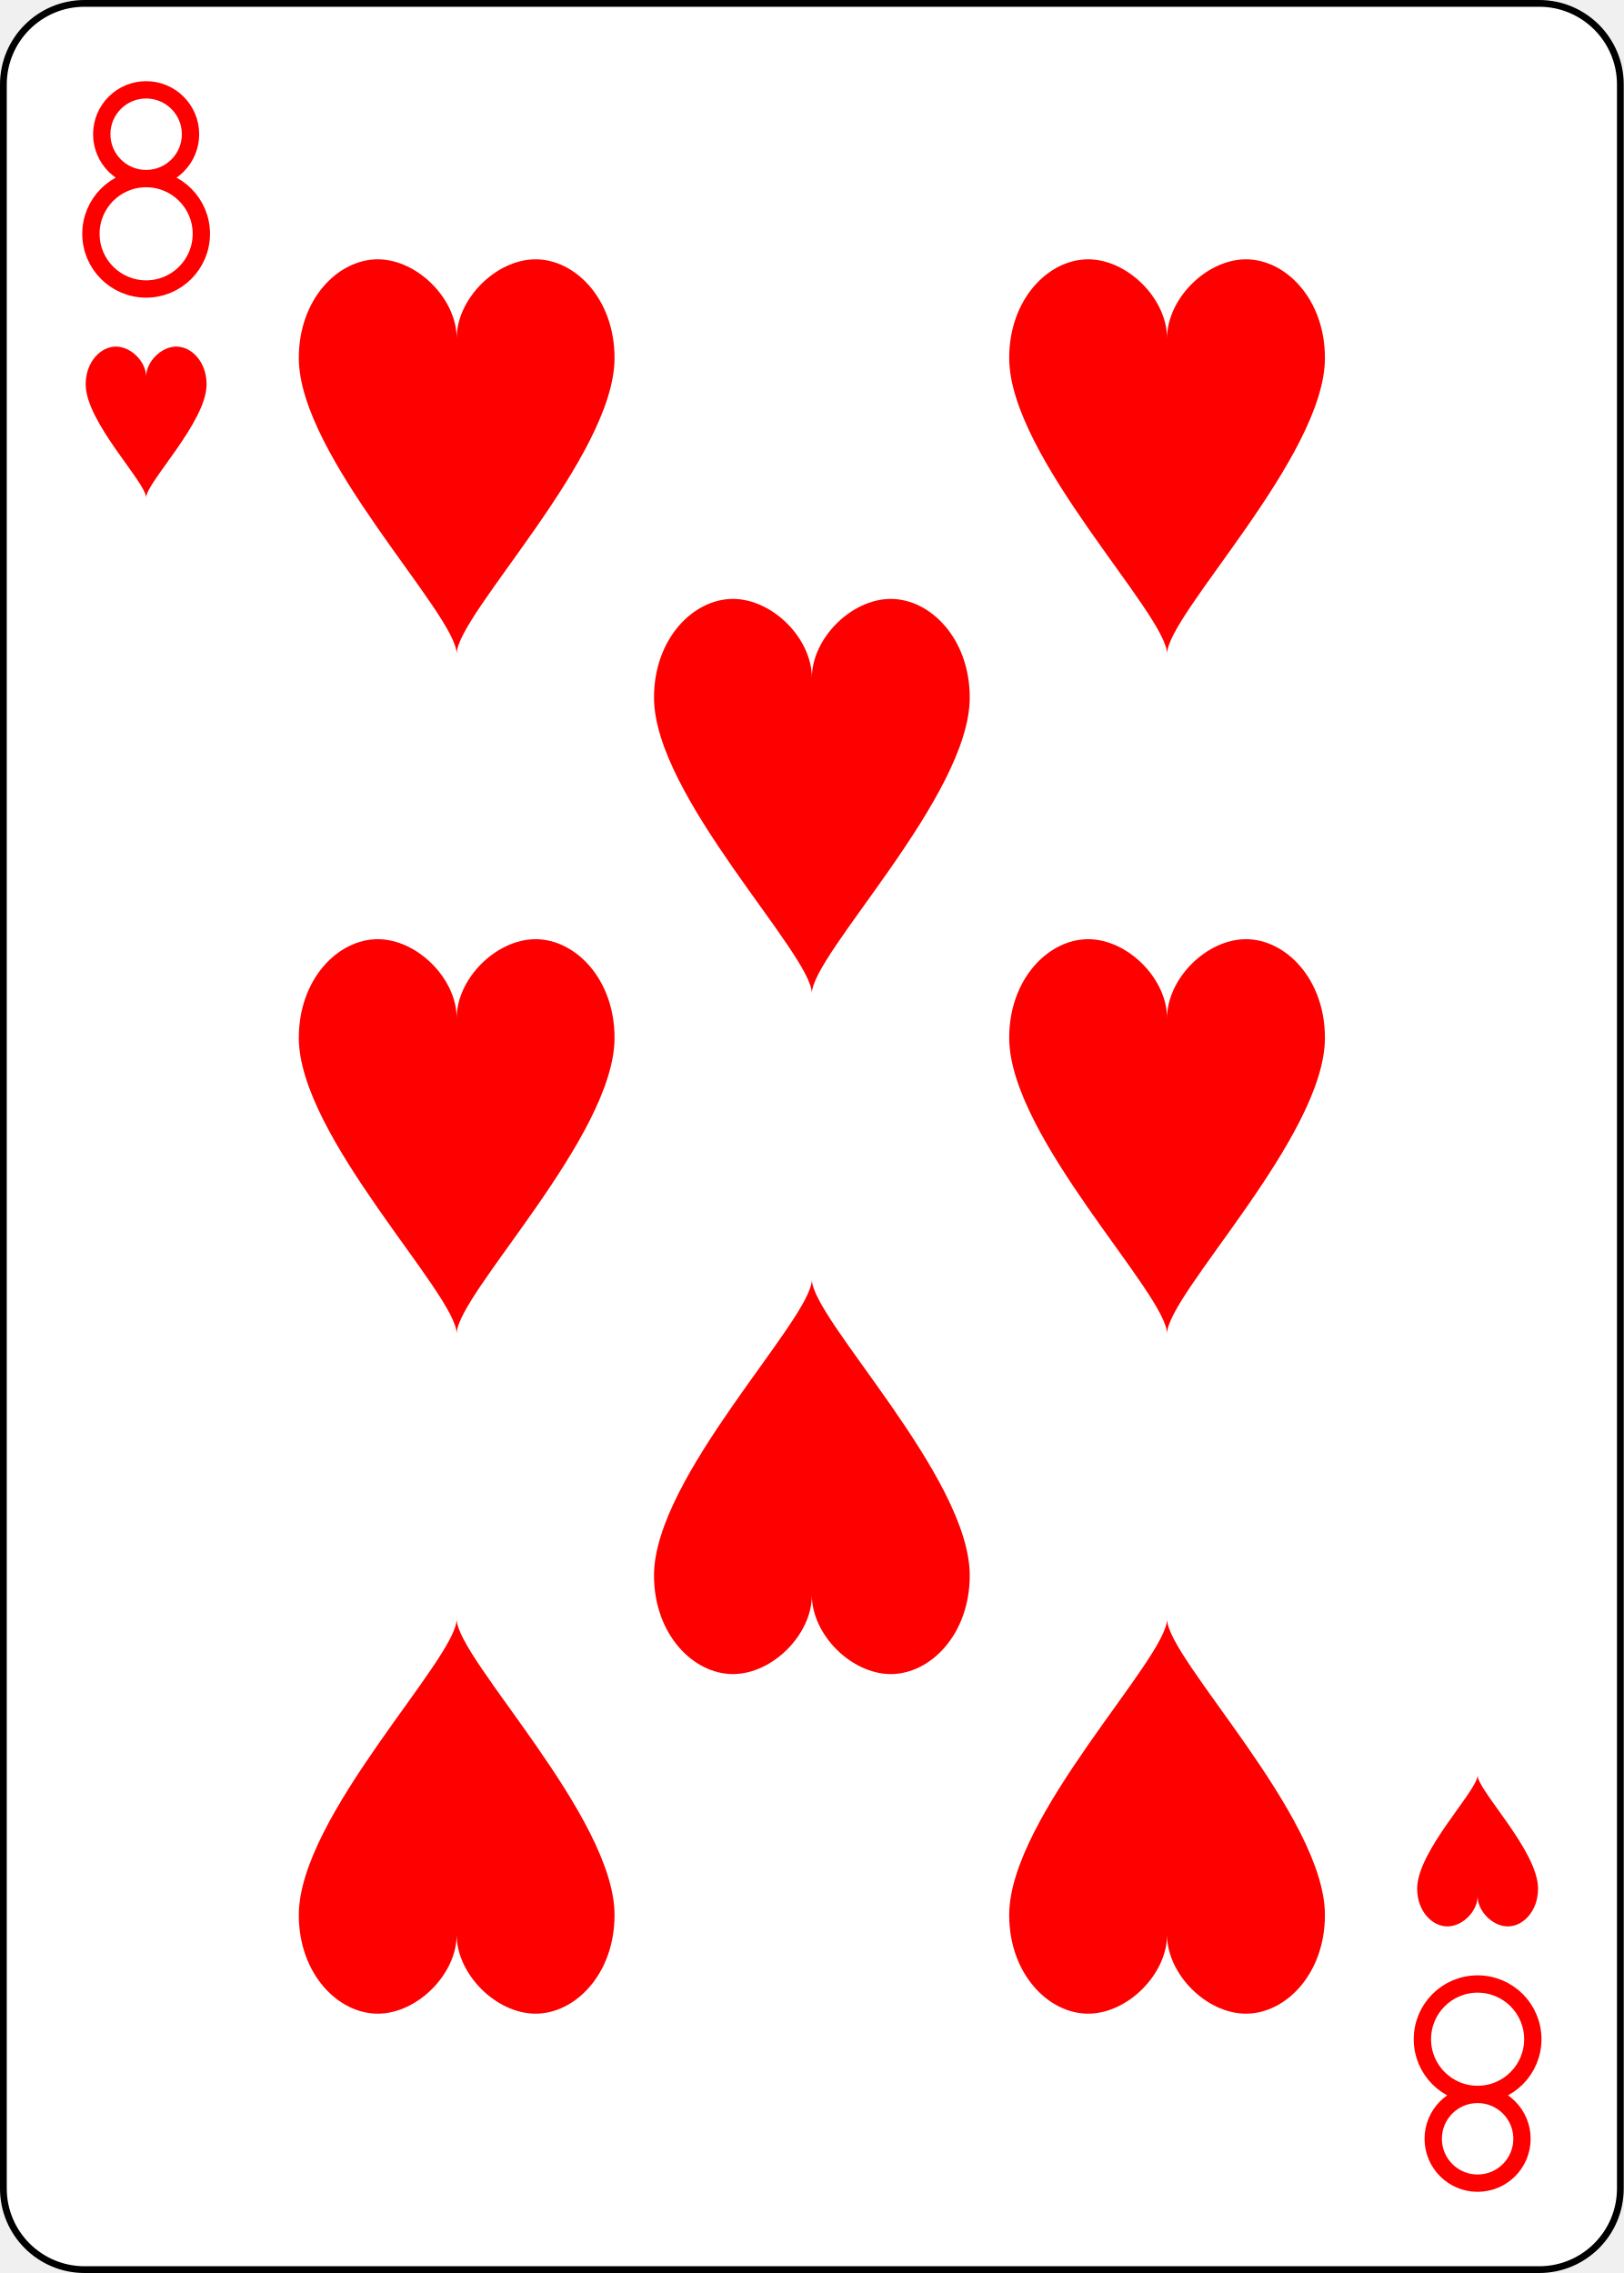
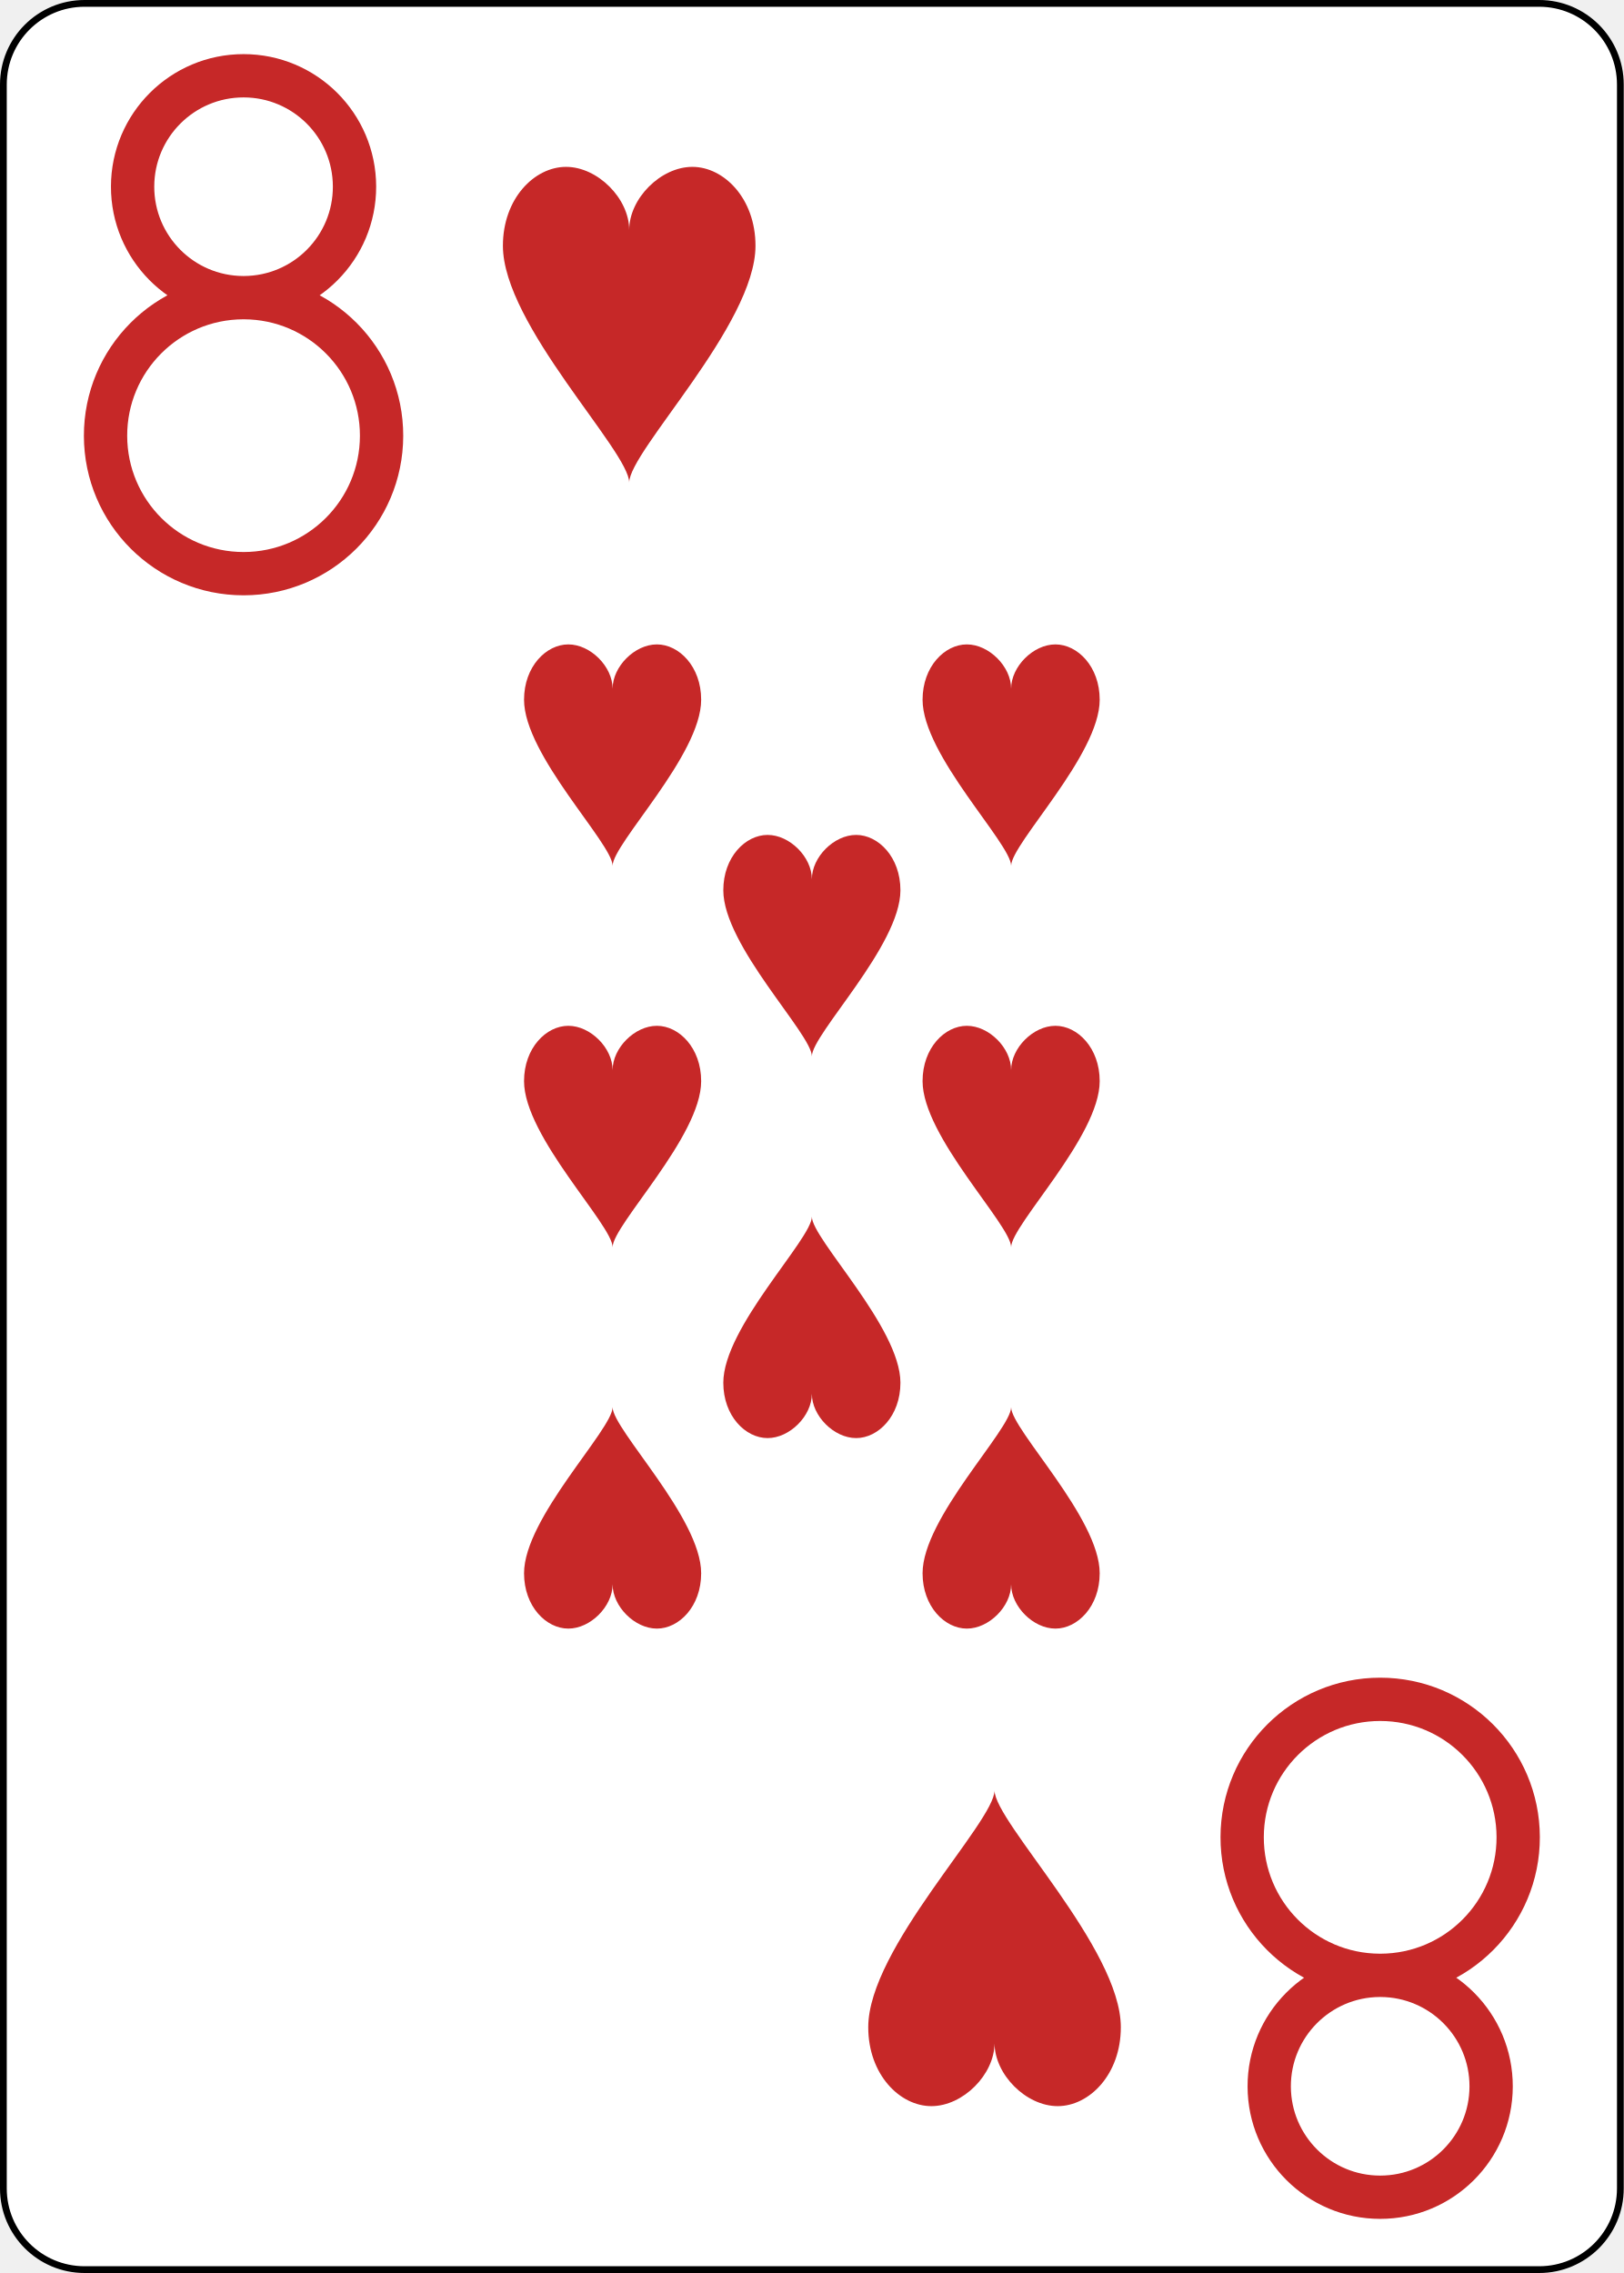
<svg xmlns="http://www.w3.org/2000/svg" xmlns:xlink="http://www.w3.org/1999/xlink" width="240" height="336" class="card" preserveAspectRatio="none" viewBox="-120 -168 240 336">
  <symbol id="b" preserveAspectRatio="xMinYMid" viewBox="-600 -600 1200 1200">
-     <path fill="red" d="M0-300c0-100 100-200 200-200s200 100 200 250C400 0 0 400 0 500 0 400-400 0-400-250c0-150 100-250 200-250S0-400 0-300" />
+     <path fill="#c62828" d="M0-300c0-100 100-200 200-200s200 100 200 250C400 0 0 400 0 500 0 400-400 0-400-250c0-150 100-250 200-250S0-400 0-300" />
  </symbol>
  <symbol id="a" preserveAspectRatio="xMinYMid" viewBox="-500 -500 1000 1000">
-     <path fill="none" stroke="red" stroke-linecap="square" stroke-miterlimit="1.5" stroke-width="80" d="M-1-50a205 205 0 1 1 2 0h-2a255 255 0 1 0 2 0Z" />
+     <path fill="none" stroke="#c62828" stroke-linecap="square" stroke-miterlimit="1.5" stroke-width="80" d="M-1-50a205 205 0 1 1 2 0h-2a255 255 0 1 0 2 0Z" />
  </symbol>
  <rect width="239" height="335" x="-119.5" y="-167.5" fill="#fff" stroke="#000" rx="12" ry="12" />
-   <use xlink:href="#a" height="32" x="-114.4" y="-156" />
-   <use xlink:href="#b" height="26.8" x="-111.8" y="-119" />
-   <use xlink:href="#b" height="70" x="-87.5" y="-135.5" />
-   <use xlink:href="#b" height="70" x="17.5" y="-135.5" />
-   <use xlink:href="#b" height="70" x="-35" y="-85.3" />
-   <use xlink:href="#b" height="70" x="-87.5" y="-35" />
-   <use xlink:href="#b" height="70" x="17.5" y="-35" />
-   <g transform="rotate(180)">
-     <use xlink:href="#a" height="32" x="-114.4" y="-156" />
-     <use xlink:href="#b" height="26.8" x="-111.8" y="-119" />
+   <use xlink:href="#a" height="80" x="-124" y="-160" />
+   <use xlink:href="#b" height="56" x="-55" y="-148" />
+   <g transform="scale(0.561)">
    <use xlink:href="#b" height="70" x="-87.5" y="-135.5" />
    <use xlink:href="#b" height="70" x="17.5" y="-135.5" />
    <use xlink:href="#b" height="70" x="-35" y="-85.3" />
+     <use xlink:href="#b" height="70" x="-87.5" y="-35" />
+     <use xlink:href="#b" height="70" x="17.5" y="-35" />
+   </g>
+   <g transform="rotate(180)">
+     <use xlink:href="#a" height="80" x="-124" y="-160" />
+     <use xlink:href="#b" height="56" x="-55" y="-148" />
+     <g transform="scale(0.561)">
+       <use xlink:href="#b" height="70" x="-87.5" y="-135.5" />
+       <use xlink:href="#b" height="70" x="17.5" y="-135.5" />
+       <use xlink:href="#b" height="70" x="-35" y="-85.3" />
+     </g>
  </g>
</svg>
